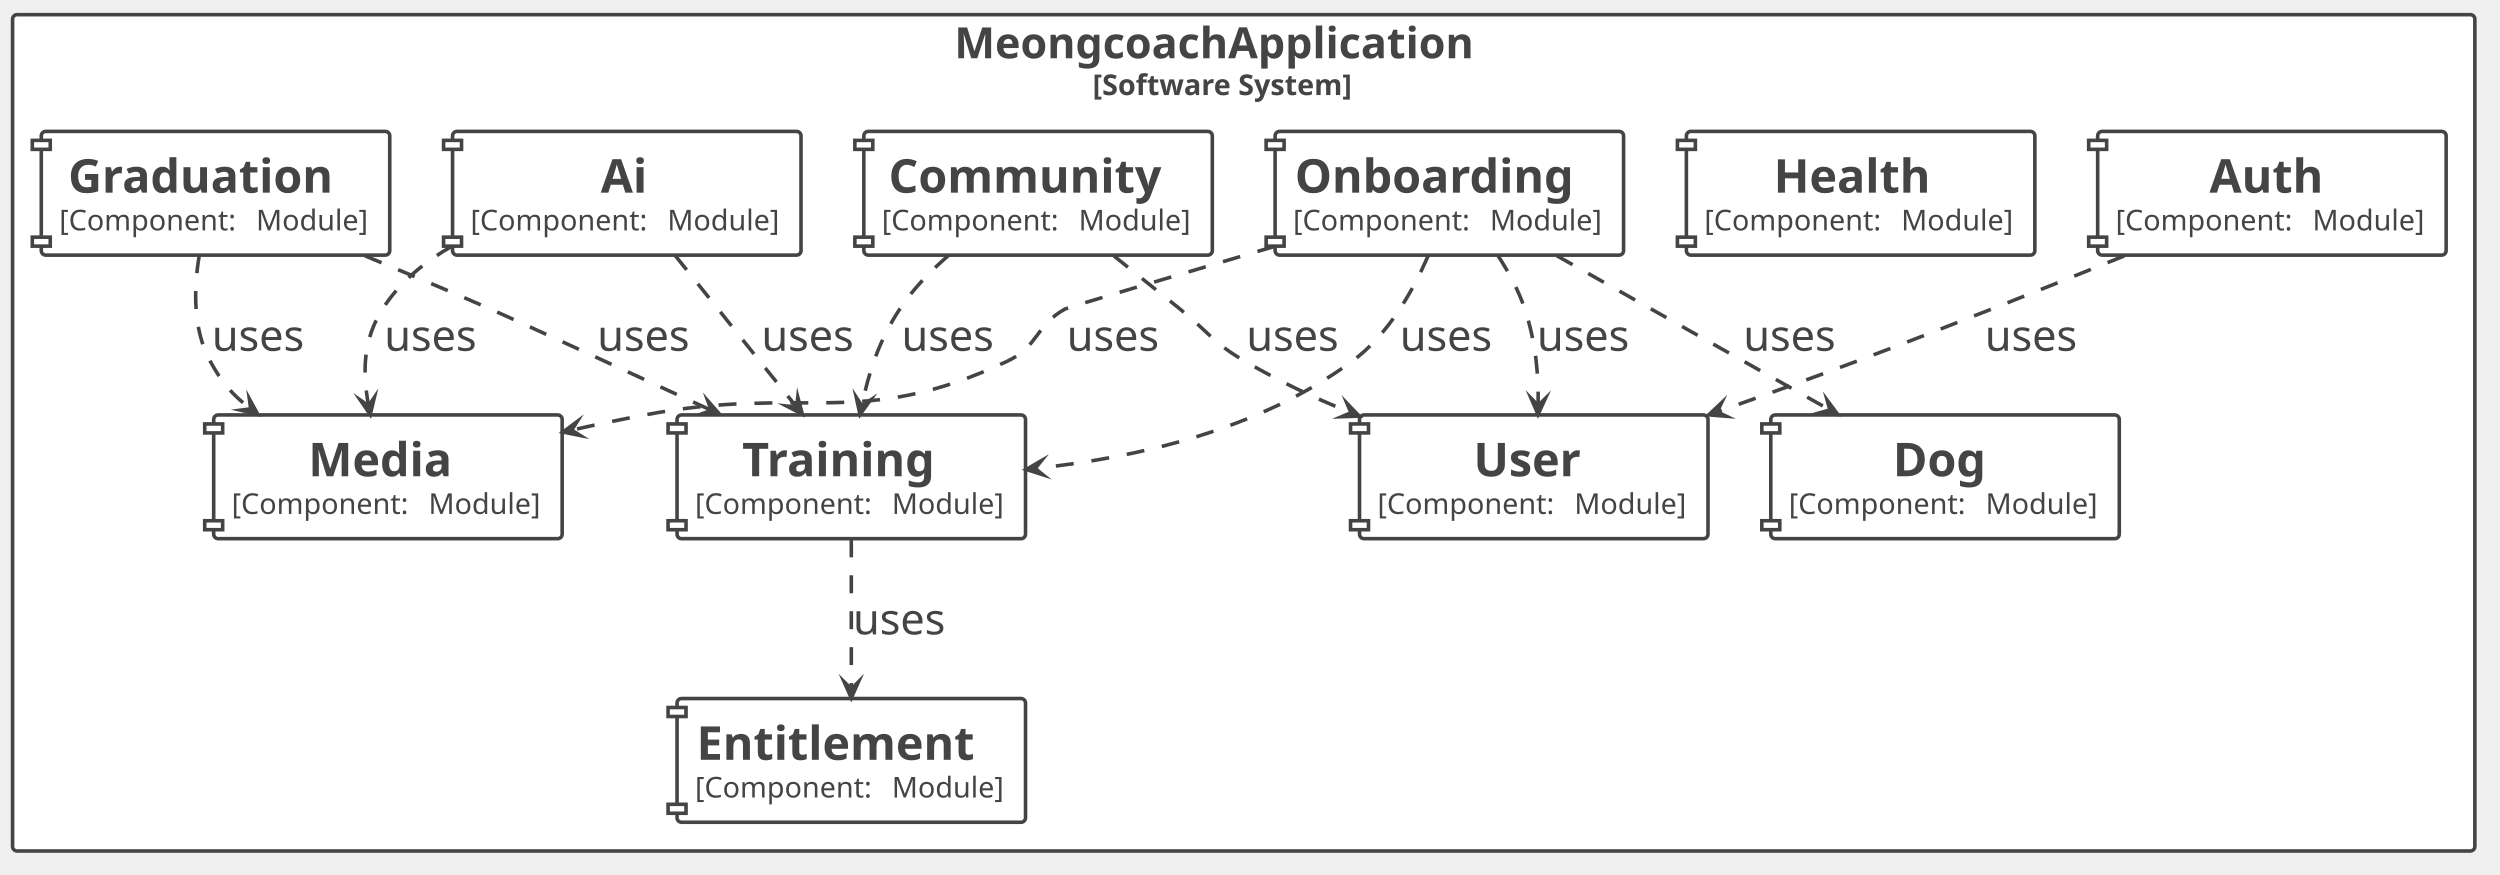
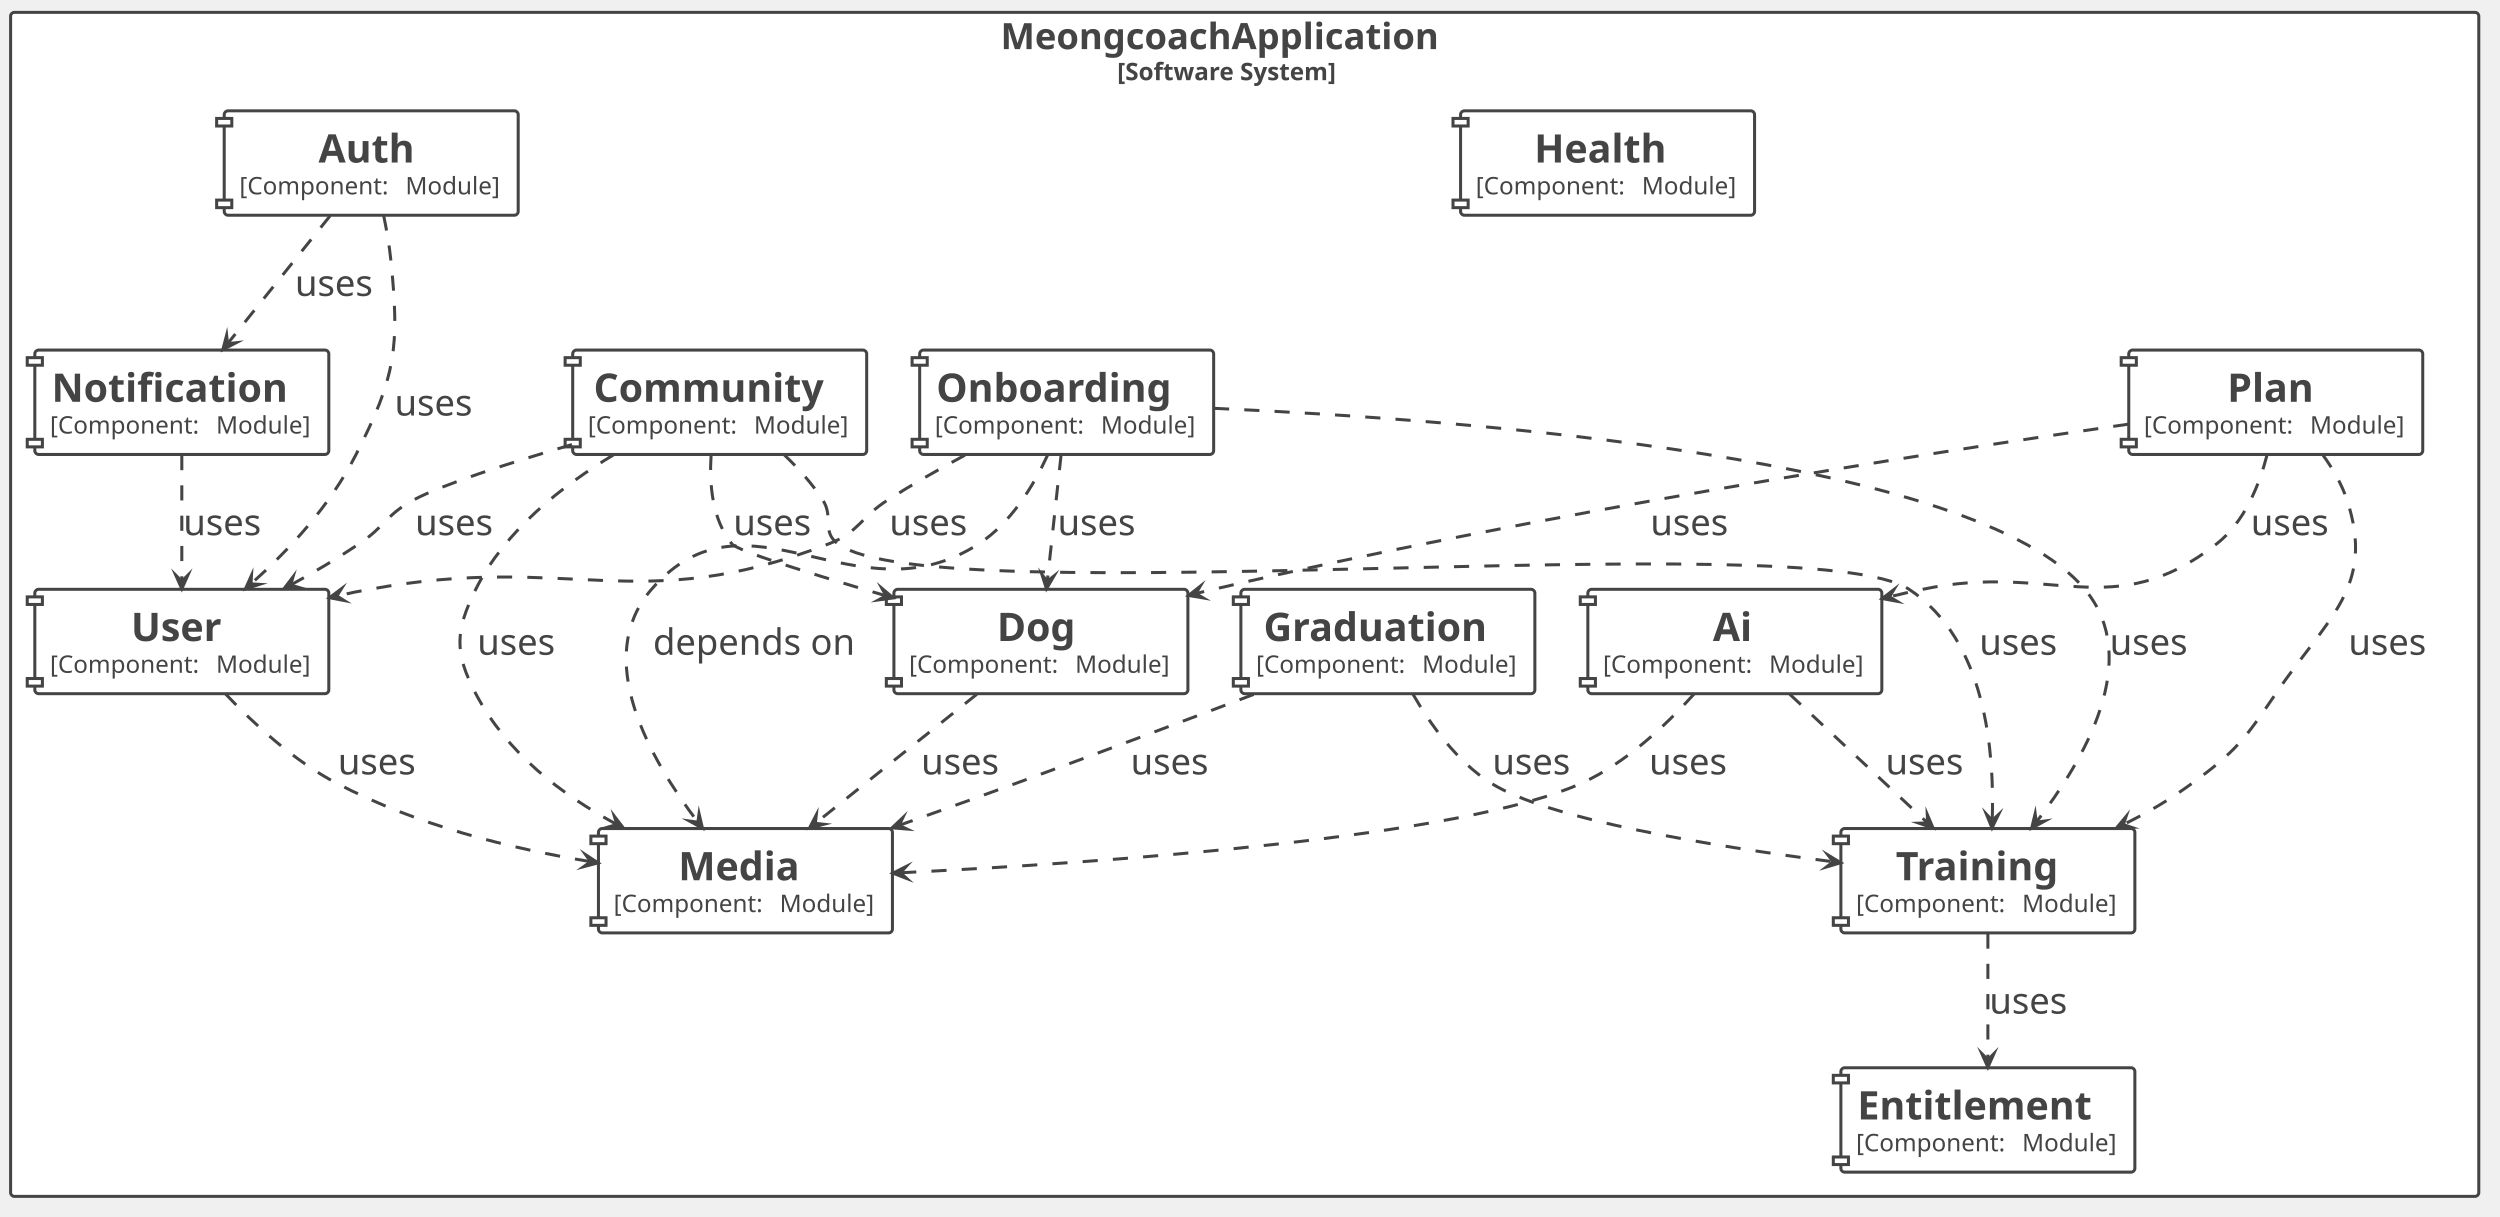
- <svg xmlns="http://www.w3.org/2000/svg" version="1.1" data-diagram-type="DESCRIPTION" style="width:1392px;height:487px;background:#FFFFFF;" width="1392px" height="487px" viewBox="0 0 1392 487" zoomAndPan="magnify" preserveAspectRatio="none" contentStyleType="text/css">
+ <svg xmlns="http://www.w3.org/2000/svg" version="1.1" data-diagram-type="DESCRIPTION" style="width:1650px;height:803px;background:#FFFFFF;" width="1650px" height="803px" viewBox="0 0 1650 803" zoomAndPan="magnify" preserveAspectRatio="none" contentStyleType="text/css">
  <defs />
  <g font-family="sans-serif" lengthAdjust="spacing">
    <g class="cluster" data-qualified-name="MeongcoachApplication.n.size.16..Software System...size." id="ent0001" data-source-line="48">
-       <rect x="7" y="8.16" width="1371" height="465.67" fill="#FFF" style="stroke:#444;stroke-width:2;" rx="2.5" ry="2.5" />
-       <text x="531.391" y="32.438" fill="#444" font-size="24" textLength="322.219" font-weight="700">MeongcoachApplication</text>
-       <text x="608.355" y="52.949" fill="#444" font-size="16" textLength="168.289" font-weight="700">[Software System]</text>
-     </g>
-     <g class="entity" data-qualified-name="MeongcoachApplication.n.size.16..Software System...size..MeongcoachApplication.MeongcoachApplication.Ai" id="ent0002" data-source-line="49">
-       <rect x="251.98" y="73.16" width="194.031" height="68.891" fill="#FFF" style="stroke:#444;stroke-width:2;" rx="2.5" ry="2.5" />
-       <rect x="246.98" y="78.16" width="10" height="5" fill="#FFF" style="stroke:#444;stroke-width:2;" />
-       <rect x="246.98" y="132.051" width="10" height="5" fill="#FFF" style="stroke:#444;stroke-width:2;" />
-       <text x="334.479" y="107.294" fill="#444" font-size="26" textLength="29.034" font-weight="700">Ai</text>
-       <text x="261.98" y="128.277" fill="#444" font-size="16" textLength="104.523">[Component:</text>
-       <text x="366.503" y="128.277" fill="#444" font-size="16"> </text>
-       <text x="371.589" y="128.277" fill="#444" font-size="16" textLength="64.422">Module]</text>
-     </g>
-     <g class="entity" data-qualified-name="MeongcoachApplication.n.size.16..Software System...size..MeongcoachApplication.MeongcoachApplication.Community" id="ent0003" data-source-line="50">
-       <rect x="480.98" y="73.16" width="194.031" height="68.891" fill="#FFF" style="stroke:#444;stroke-width:2;" rx="2.5" ry="2.5" />
-       <rect x="475.98" y="78.16" width="10" height="5" fill="#FFF" style="stroke:#444;stroke-width:2;" />
-       <rect x="475.98" y="132.051" width="10" height="5" fill="#FFF" style="stroke:#444;stroke-width:2;" />
-       <text x="494.778" y="107.294" fill="#444" font-size="26" textLength="166.436" font-weight="700">Community</text>
-       <text x="490.98" y="128.277" fill="#444" font-size="16" textLength="104.523">[Component:</text>
-       <text x="595.503" y="128.277" fill="#444" font-size="16"> </text>
-       <text x="600.589" y="128.277" fill="#444" font-size="16" textLength="64.422">Module]</text>
-     </g>
-     <g class="entity" data-qualified-name="MeongcoachApplication.n.size.16..Software System...size..MeongcoachApplication.MeongcoachApplication.Graduation" id="ent0004" data-source-line="51">
-       <rect x="22.98" y="73.16" width="194.031" height="68.891" fill="#FFF" style="stroke:#444;stroke-width:2;" rx="2.5" ry="2.5" />
-       <rect x="17.98" y="78.16" width="10" height="5" fill="#FFF" style="stroke:#444;stroke-width:2;" />
-       <rect x="17.98" y="132.051" width="10" height="5" fill="#FFF" style="stroke:#444;stroke-width:2;" />
-       <text x="37.952" y="107.294" fill="#444" font-size="26" textLength="164.087" font-weight="700">Graduation</text>
-       <text x="32.98" y="128.277" fill="#444" font-size="16" textLength="104.523">[Component:</text>
-       <text x="137.503" y="128.277" fill="#444" font-size="16"> </text>
-       <text x="142.589" y="128.277" fill="#444" font-size="16" textLength="64.422">Module]</text>
+       <rect x="7" y="8.16" width="1629" height="781.45" fill="#FFF" style="stroke:#444;stroke-width:2;" rx="2.5" ry="2.5" />
+       <text x="660.391" y="32.438" fill="#444" font-size="24" textLength="322.219" font-weight="700">MeongcoachApplication</text>
+       <text x="737.355" y="52.949" fill="#444" font-size="16" textLength="168.289" font-weight="700">[Software System]</text>
+     </g>
+     <g class="entity" data-qualified-name="MeongcoachApplication.n.size.16..Software System...size..MeongcoachApplication.MeongcoachApplication.Community" id="ent0002" data-source-line="49">
+       <rect x="377.98" y="231.05" width="194.031" height="68.891" fill="#FFF" style="stroke:#444;stroke-width:2;" rx="2.5" ry="2.5" />
+       <rect x="372.98" y="236.05" width="10" height="5" fill="#FFF" style="stroke:#444;stroke-width:2;" />
+       <rect x="372.98" y="289.941" width="10" height="5" fill="#FFF" style="stroke:#444;stroke-width:2;" />
+       <text x="391.778" y="265.184" fill="#444" font-size="26" textLength="166.436" font-weight="700">Community</text>
+       <text x="387.98" y="286.167" fill="#444" font-size="16" textLength="104.523">[Component:</text>
+       <text x="492.503" y="286.167" fill="#444" font-size="16"> </text>
+       <text x="497.589" y="286.167" fill="#444" font-size="16" textLength="64.422">Module]</text>
+     </g>
+     <g class="entity" data-qualified-name="MeongcoachApplication.n.size.16..Software System...size..MeongcoachApplication.MeongcoachApplication.Graduation" id="ent0003" data-source-line="50">
+       <rect x="818.98" y="388.94" width="194.031" height="68.891" fill="#FFF" style="stroke:#444;stroke-width:2;" rx="2.5" ry="2.5" />
+       <rect x="813.98" y="393.94" width="10" height="5" fill="#FFF" style="stroke:#444;stroke-width:2;" />
+       <rect x="813.98" y="447.831" width="10" height="5" fill="#FFF" style="stroke:#444;stroke-width:2;" />
+       <text x="833.952" y="423.074" fill="#444" font-size="26" textLength="164.087" font-weight="700">Graduation</text>
+       <text x="828.98" y="444.057" fill="#444" font-size="16" textLength="104.523">[Component:</text>
+       <text x="933.503" y="444.057" fill="#444" font-size="16"> </text>
+       <text x="938.589" y="444.057" fill="#444" font-size="16" textLength="64.422">Module]</text>
+     </g>
+     <g class="entity" data-qualified-name="MeongcoachApplication.n.size.16..Software System...size..MeongcoachApplication.MeongcoachApplication.Notification" id="ent0004" data-source-line="51">
+       <rect x="22.98" y="231.05" width="194.031" height="68.891" fill="#FFF" style="stroke:#444;stroke-width:2;" rx="2.5" ry="2.5" />
+       <rect x="17.98" y="236.05" width="10" height="5" fill="#FFF" style="stroke:#444;stroke-width:2;" />
+       <rect x="17.98" y="289.941" width="10" height="5" fill="#FFF" style="stroke:#444;stroke-width:2;" />
+       <text x="34.067" y="265.184" fill="#444" font-size="26" textLength="171.856" font-weight="700">Notification</text>
+       <text x="32.98" y="286.167" fill="#444" font-size="16" textLength="104.523">[Component:</text>
+       <text x="137.503" y="286.167" fill="#444" font-size="16"> </text>
+       <text x="142.589" y="286.167" fill="#444" font-size="16" textLength="64.422">Module]</text>
    </g>
    <g class="entity" data-qualified-name="MeongcoachApplication.n.size.16..Software System...size..MeongcoachApplication.MeongcoachApplication.Onboarding" id="ent0005" data-source-line="52">
-       <rect x="709.98" y="73.16" width="194.031" height="68.891" fill="#FFF" style="stroke:#444;stroke-width:2;" rx="2.5" ry="2.5" />
-       <rect x="704.98" y="78.16" width="10" height="5" fill="#FFF" style="stroke:#444;stroke-width:2;" />
-       <rect x="704.98" y="132.051" width="10" height="5" fill="#FFF" style="stroke:#444;stroke-width:2;" />
-       <text x="720.947" y="107.294" fill="#444" font-size="26" textLength="172.098" font-weight="700">Onboarding</text>
-       <text x="719.98" y="128.277" fill="#444" font-size="16" textLength="104.523">[Component:</text>
-       <text x="824.503" y="128.277" fill="#444" font-size="16"> </text>
-       <text x="829.589" y="128.277" fill="#444" font-size="16" textLength="64.422">Module]</text>
-     </g>
-     <g class="entity" data-qualified-name="MeongcoachApplication.n.size.16..Software System...size..MeongcoachApplication.MeongcoachApplication.Dog" id="ent0006" data-source-line="53">
-       <rect x="985.98" y="231.05" width="194.031" height="68.891" fill="#FFF" style="stroke:#444;stroke-width:2;" rx="2.5" ry="2.5" />
-       <rect x="980.98" y="236.05" width="10" height="5" fill="#FFF" style="stroke:#444;stroke-width:2;" />
-       <rect x="980.98" y="289.941" width="10" height="5" fill="#FFF" style="stroke:#444;stroke-width:2;" />
-       <text x="1053.968" y="265.184" fill="#444" font-size="26" textLength="58.056" font-weight="700">Dog</text>
-       <text x="995.98" y="286.167" fill="#444" font-size="16" textLength="104.523">[Component:</text>
-       <text x="1100.503" y="286.167" fill="#444" font-size="16"> </text>
-       <text x="1105.589" y="286.167" fill="#444" font-size="16" textLength="64.422">Module]</text>
-     </g>
-     <g class="entity" data-qualified-name="MeongcoachApplication.n.size.16..Software System...size..MeongcoachApplication.MeongcoachApplication.Entitlement" id="ent0007" data-source-line="54">
-       <rect x="376.98" y="388.94" width="194.031" height="68.891" fill="#FFF" style="stroke:#444;stroke-width:2;" rx="2.5" ry="2.5" />
-       <rect x="371.98" y="393.94" width="10" height="5" fill="#FFF" style="stroke:#444;stroke-width:2;" />
-       <rect x="371.98" y="447.831" width="10" height="5" fill="#FFF" style="stroke:#444;stroke-width:2;" />
-       <text x="387.871" y="423.074" fill="#444" font-size="26" textLength="172.25" font-weight="700">Entitlement</text>
-       <text x="386.98" y="444.057" fill="#444" font-size="16" textLength="104.523">[Component:</text>
-       <text x="491.503" y="444.057" fill="#444" font-size="16"> </text>
-       <text x="496.589" y="444.057" fill="#444" font-size="16" textLength="64.422">Module]</text>
-     </g>
-     <g class="entity" data-qualified-name="MeongcoachApplication.n.size.16..Software System...size..MeongcoachApplication.MeongcoachApplication.Health" id="ent0008" data-source-line="55">
-       <rect x="938.98" y="73.16" width="194.031" height="68.891" fill="#FFF" style="stroke:#444;stroke-width:2;" rx="2.5" ry="2.5" />
-       <rect x="933.98" y="78.16" width="10" height="5" fill="#FFF" style="stroke:#444;stroke-width:2;" />
-       <rect x="933.98" y="132.051" width="10" height="5" fill="#FFF" style="stroke:#444;stroke-width:2;" />
-       <text x="987.601" y="107.294" fill="#444" font-size="26" textLength="96.789" font-weight="700">Health</text>
-       <text x="948.98" y="128.277" fill="#444" font-size="16" textLength="104.523">[Component:</text>
-       <text x="1053.503" y="128.277" fill="#444" font-size="16"> </text>
-       <text x="1058.589" y="128.277" fill="#444" font-size="16" textLength="64.422">Module]</text>
-     </g>
-     <g class="entity" data-qualified-name="MeongcoachApplication.n.size.16..Software System...size..MeongcoachApplication.MeongcoachApplication.Media" id="ent0009" data-source-line="56">
-       <rect x="118.98" y="231.05" width="194.031" height="68.891" fill="#FFF" style="stroke:#444;stroke-width:2;" rx="2.5" ry="2.5" />
-       <rect x="113.98" y="236.05" width="10" height="5" fill="#FFF" style="stroke:#444;stroke-width:2;" />
-       <rect x="113.98" y="289.941" width="10" height="5" fill="#FFF" style="stroke:#444;stroke-width:2;" />
-       <text x="171.708" y="265.184" fill="#444" font-size="26" textLength="88.575" font-weight="700">Media</text>
-       <text x="128.98" y="286.167" fill="#444" font-size="16" textLength="104.523">[Component:</text>
-       <text x="233.503" y="286.167" fill="#444" font-size="16"> </text>
-       <text x="238.589" y="286.167" fill="#444" font-size="16" textLength="64.422">Module]</text>
-     </g>
-     <g class="entity" data-qualified-name="MeongcoachApplication.n.size.16..Software System...size..MeongcoachApplication.MeongcoachApplication.User" id="ent0010" data-source-line="57">
-       <rect x="756.98" y="231.05" width="194.031" height="68.891" fill="#FFF" style="stroke:#444;stroke-width:2;" rx="2.5" ry="2.5" />
-       <rect x="751.98" y="236.05" width="10" height="5" fill="#FFF" style="stroke:#444;stroke-width:2;" />
-       <rect x="751.98" y="289.941" width="10" height="5" fill="#FFF" style="stroke:#444;stroke-width:2;" />
-       <text x="820.474" y="265.184" fill="#444" font-size="26" textLength="67.044" font-weight="700">User</text>
-       <text x="766.98" y="286.167" fill="#444" font-size="16" textLength="104.523">[Component:</text>
-       <text x="871.503" y="286.167" fill="#444" font-size="16"> </text>
-       <text x="876.589" y="286.167" fill="#444" font-size="16" textLength="64.422">Module]</text>
-     </g>
-     <g class="entity" data-qualified-name="MeongcoachApplication.n.size.16..Software System...size..MeongcoachApplication.MeongcoachApplication.Auth" id="ent0011" data-source-line="58">
-       <rect x="1167.98" y="73.16" width="194.031" height="68.891" fill="#FFF" style="stroke:#444;stroke-width:2;" rx="2.5" ry="2.5" />
-       <rect x="1162.98" y="78.16" width="10" height="5" fill="#FFF" style="stroke:#444;stroke-width:2;" />
-       <rect x="1162.98" y="132.051" width="10" height="5" fill="#FFF" style="stroke:#444;stroke-width:2;" />
-       <text x="1230.21" y="107.294" fill="#444" font-size="26" textLength="69.57" font-weight="700">Auth</text>
-       <text x="1177.98" y="128.277" fill="#444" font-size="16" textLength="104.523">[Component:</text>
-       <text x="1282.503" y="128.277" fill="#444" font-size="16"> </text>
-       <text x="1287.589" y="128.277" fill="#444" font-size="16" textLength="64.422">Module]</text>
+       <rect x="606.98" y="231.05" width="194.031" height="68.891" fill="#FFF" style="stroke:#444;stroke-width:2;" rx="2.5" ry="2.5" />
+       <rect x="601.98" y="236.05" width="10" height="5" fill="#FFF" style="stroke:#444;stroke-width:2;" />
+       <rect x="601.98" y="289.941" width="10" height="5" fill="#FFF" style="stroke:#444;stroke-width:2;" />
+       <text x="617.947" y="265.184" fill="#444" font-size="26" textLength="172.098" font-weight="700">Onboarding</text>
+       <text x="616.98" y="286.167" fill="#444" font-size="16" textLength="104.523">[Component:</text>
+       <text x="721.503" y="286.167" fill="#444" font-size="16"> </text>
+       <text x="726.589" y="286.167" fill="#444" font-size="16" textLength="64.422">Module]</text>
+     </g>
+     <g class="entity" data-qualified-name="MeongcoachApplication.n.size.16..Software System...size..MeongcoachApplication.MeongcoachApplication.Auth" id="ent0006" data-source-line="53">
+       <rect x="147.98" y="73.16" width="194.031" height="68.891" fill="#FFF" style="stroke:#444;stroke-width:2;" rx="2.5" ry="2.5" />
+       <rect x="142.98" y="78.16" width="10" height="5" fill="#FFF" style="stroke:#444;stroke-width:2;" />
+       <rect x="142.98" y="132.051" width="10" height="5" fill="#FFF" style="stroke:#444;stroke-width:2;" />
+       <text x="210.21" y="107.294" fill="#444" font-size="26" textLength="69.57" font-weight="700">Auth</text>
+       <text x="157.98" y="128.277" fill="#444" font-size="16" textLength="104.523">[Component:</text>
+       <text x="262.503" y="128.277" fill="#444" font-size="16"> </text>
+       <text x="267.589" y="128.277" fill="#444" font-size="16" textLength="64.422">Module]</text>
+     </g>
+     <g class="entity" data-qualified-name="MeongcoachApplication.n.size.16..Software System...size..MeongcoachApplication.MeongcoachApplication.Plan" id="ent0007" data-source-line="54">
+       <rect x="1404.98" y="231.05" width="194.031" height="68.891" fill="#FFF" style="stroke:#444;stroke-width:2;" rx="2.5" ry="2.5" />
+       <rect x="1399.98" y="236.05" width="10" height="5" fill="#FFF" style="stroke:#444;stroke-width:2;" />
+       <rect x="1399.98" y="289.941" width="10" height="5" fill="#FFF" style="stroke:#444;stroke-width:2;" />
+       <text x="1469.984" y="265.184" fill="#444" font-size="26" textLength="64.022" font-weight="700">Plan</text>
+       <text x="1414.98" y="286.167" fill="#444" font-size="16" textLength="104.523">[Component:</text>
+       <text x="1519.503" y="286.167" fill="#444" font-size="16"> </text>
+       <text x="1524.589" y="286.167" fill="#444" font-size="16" textLength="64.422">Module]</text>
+     </g>
+     <g class="entity" data-qualified-name="MeongcoachApplication.n.size.16..Software System...size..MeongcoachApplication.MeongcoachApplication.Entitlement" id="ent0008" data-source-line="55">
+       <rect x="1214.98" y="704.72" width="194.031" height="68.891" fill="#FFF" style="stroke:#444;stroke-width:2;" rx="2.5" ry="2.5" />
+       <rect x="1209.98" y="709.72" width="10" height="5" fill="#FFF" style="stroke:#444;stroke-width:2;" />
+       <rect x="1209.98" y="763.611" width="10" height="5" fill="#FFF" style="stroke:#444;stroke-width:2;" />
+       <text x="1225.871" y="738.854" fill="#444" font-size="26" textLength="172.25" font-weight="700">Entitlement</text>
+       <text x="1224.98" y="759.837" fill="#444" font-size="16" textLength="104.523">[Component:</text>
+       <text x="1329.503" y="759.837" fill="#444" font-size="16"> </text>
+       <text x="1334.589" y="759.837" fill="#444" font-size="16" textLength="64.422">Module]</text>
+     </g>
+     <g class="entity" data-qualified-name="MeongcoachApplication.n.size.16..Software System...size..MeongcoachApplication.MeongcoachApplication.Health" id="ent0009" data-source-line="56">
+       <rect x="963.98" y="73.16" width="194.031" height="68.891" fill="#FFF" style="stroke:#444;stroke-width:2;" rx="2.5" ry="2.5" />
+       <rect x="958.98" y="78.16" width="10" height="5" fill="#FFF" style="stroke:#444;stroke-width:2;" />
+       <rect x="958.98" y="132.051" width="10" height="5" fill="#FFF" style="stroke:#444;stroke-width:2;" />
+       <text x="1012.601" y="107.294" fill="#444" font-size="26" textLength="96.789" font-weight="700">Health</text>
+       <text x="973.98" y="128.277" fill="#444" font-size="16" textLength="104.523">[Component:</text>
+       <text x="1078.503" y="128.277" fill="#444" font-size="16"> </text>
+       <text x="1083.589" y="128.277" fill="#444" font-size="16" textLength="64.422">Module]</text>
+     </g>
+     <g class="entity" data-qualified-name="MeongcoachApplication.n.size.16..Software System...size..MeongcoachApplication.MeongcoachApplication.Media" id="ent0010" data-source-line="57">
+       <rect x="394.98" y="546.83" width="194.031" height="68.891" fill="#FFF" style="stroke:#444;stroke-width:2;" rx="2.5" ry="2.5" />
+       <rect x="389.98" y="551.83" width="10" height="5" fill="#FFF" style="stroke:#444;stroke-width:2;" />
+       <rect x="389.98" y="605.721" width="10" height="5" fill="#FFF" style="stroke:#444;stroke-width:2;" />
+       <text x="447.708" y="580.964" fill="#444" font-size="26" textLength="88.575" font-weight="700">Media</text>
+       <text x="404.98" y="601.947" fill="#444" font-size="16" textLength="104.523">[Component:</text>
+       <text x="509.503" y="601.947" fill="#444" font-size="16"> </text>
+       <text x="514.589" y="601.947" fill="#444" font-size="16" textLength="64.422">Module]</text>
+     </g>
+     <g class="entity" data-qualified-name="MeongcoachApplication.n.size.16..Software System...size..MeongcoachApplication.MeongcoachApplication.Dog" id="ent0011" data-source-line="58">
+       <rect x="589.98" y="388.94" width="194.031" height="68.891" fill="#FFF" style="stroke:#444;stroke-width:2;" rx="2.5" ry="2.5" />
+       <rect x="584.98" y="393.94" width="10" height="5" fill="#FFF" style="stroke:#444;stroke-width:2;" />
+       <rect x="584.98" y="447.831" width="10" height="5" fill="#FFF" style="stroke:#444;stroke-width:2;" />
+       <text x="657.968" y="423.074" fill="#444" font-size="26" textLength="58.056" font-weight="700">Dog</text>
+       <text x="599.98" y="444.057" fill="#444" font-size="16" textLength="104.523">[Component:</text>
+       <text x="704.503" y="444.057" fill="#444" font-size="16"> </text>
+       <text x="709.589" y="444.057" fill="#444" font-size="16" textLength="64.422">Module]</text>
    </g>
    <g class="entity" data-qualified-name="MeongcoachApplication.n.size.16..Software System...size..MeongcoachApplication.MeongcoachApplication.Training" id="ent0012" data-source-line="59">
-       <rect x="376.98" y="231.05" width="194.031" height="68.891" fill="#FFF" style="stroke:#444;stroke-width:2;" rx="2.5" ry="2.5" />
-       <rect x="371.98" y="236.05" width="10" height="5" fill="#FFF" style="stroke:#444;stroke-width:2;" />
-       <rect x="371.98" y="289.941" width="10" height="5" fill="#FFF" style="stroke:#444;stroke-width:2;" />
-       <text x="413.217" y="265.184" fill="#444" font-size="26" textLength="121.558" font-weight="700">Training</text>
-       <text x="386.98" y="286.167" fill="#444" font-size="16" textLength="104.523">[Component:</text>
-       <text x="491.503" y="286.167" fill="#444" font-size="16"> </text>
-       <text x="496.589" y="286.167" fill="#444" font-size="16" textLength="64.422">Module]</text>
-     </g>
-     <g class="link" data-entity-1="ent0005" data-entity-2="ent0010" id="lnk13" data-source-line="62" data-link-type="dependency">
-       <path d="M834.12,142.44 C840.07,151.56 845.6,161.76 849,172.05 C855.21,190.82 856.662,207.891 856.442,225.761" style="stroke:#444;stroke-width:2;stroke-dasharray:10,10;" fill="none" id="MeongcoachApplication.MeongcoachApplication.Onboarding-to-MeongcoachApplication.MeongcoachApplication.User" />
-       <polygon points="856.38,230.76,860.49,221.81,856.442,225.761,852.491,221.712,856.38,230.76" fill="#444" style="stroke:#444;stroke-width:2;stroke-linejoin:miter;stroke-miterlimit:10;" />
-       <text x="855.81" y="195.328" fill="#444" font-size="24" textLength="54.984">uses</text>
-     </g>
-     <g class="link" data-entity-1="ent0005" data-entity-2="ent0006" id="lnk14" data-source-line="63" data-link-type="dependency">
-       <path d="M866.89,142.43 C913.18,168.58 972.606,202.141 1018.876,228.271" style="stroke:#444;stroke-width:2;stroke-dasharray:10,10;" fill="none" id="MeongcoachApplication.MeongcoachApplication.Onboarding-to-MeongcoachApplication.MeongcoachApplication.Dog" />
-       <polygon points="1023.23,230.73,1017.36,222.822,1018.876,228.271,1013.426,229.788,1023.23,230.73" fill="#444" style="stroke:#444;stroke-width:2;stroke-linejoin:miter;stroke-miterlimit:10;" />
-       <text x="970.72" y="195.328" fill="#444" font-size="24" textLength="54.984">uses</text>
-     </g>
-     <g class="link" data-entity-1="ent0005" data-entity-2="ent0009" id="lnk15" data-source-line="64" data-link-type="dependency">
-       <path d="M709.72,137.19 C653.86,153.65 594.42,171.25 593,172.05 C576.27,181.46 578.35,192.84 561,201.05 C478.95,239.86 448.15,214.03 359,231.05 C344.22,233.87 333.539,236.079 318.339,239.479" style="stroke:#444;stroke-width:2;stroke-dasharray:10,10;" fill="none" id="MeongcoachApplication.MeongcoachApplication.Onboarding-to-MeongcoachApplication.MeongcoachApplication.Media" />
-       <polygon points="313.46,240.57,323.116,242.509,318.339,239.479,321.37,234.702,313.46,240.57" fill="#444" style="stroke:#444;stroke-width:2;stroke-linejoin:miter;stroke-miterlimit:10;" />
-       <text x="594" y="195.328" fill="#444" font-size="24" textLength="54.984">uses</text>
-     </g>
-     <g class="link" data-entity-1="ent0005" data-entity-2="ent0012" id="lnk16" data-source-line="65" data-link-type="dependency">
-       <path d="M795.19,142.45 C786.52,162.41 772.78,186.54 753,201.05 C700.63,239.46 633.951,254.656 576.371,260.846" style="stroke:#444;stroke-width:2;stroke-dasharray:10,10;" fill="none" id="MeongcoachApplication.MeongcoachApplication.Onboarding-to-MeongcoachApplication.MeongcoachApplication.Training" />
-       <polygon points="571.4,261.38,580.776,264.395,576.371,260.846,579.921,256.441,571.4,261.38" fill="#444" style="stroke:#444;stroke-width:2;stroke-linejoin:miter;stroke-miterlimit:10;" />
-       <text x="779.44" y="195.328" fill="#444" font-size="24" textLength="54.984">uses</text>
-     </g>
-     <g class="link" data-entity-1="ent0002" data-entity-2="ent0012" id="lnk17" data-source-line="66" data-link-type="dependency">
-       <path d="M376.05,142.43 C390.05,159.93 407.43,181.64 423,201.05 C430.69,210.64 435.917,217.144 443.597,226.694" style="stroke:#444;stroke-width:2;stroke-dasharray:10,10;" fill="none" id="MeongcoachApplication.MeongcoachApplication.Ai-to-MeongcoachApplication.MeongcoachApplication.Training" />
-       <polygon points="446.73,230.59,444.207,221.07,443.597,226.694,437.973,226.083,446.73,230.59" fill="#444" style="stroke:#444;stroke-width:2;stroke-linejoin:miter;stroke-miterlimit:10;" />
-       <text x="424" y="195.328" fill="#444" font-size="24" textLength="54.984">uses</text>
-     </g>
-     <g class="link" data-entity-1="ent0002" data-entity-2="ent0009" id="lnk18" data-source-line="67" data-link-type="dependency">
-       <path d="M251.75,137.02 C236.37,145.79 222.45,157.22 213,172.05 C202.04,189.25 201.795,207.223 205.235,225.913" style="stroke:#444;stroke-width:2;stroke-dasharray:10,10;" fill="none" id="MeongcoachApplication.MeongcoachApplication.Ai-to-MeongcoachApplication.MeongcoachApplication.Media" />
-       <polygon points="206.14,230.83,208.445,221.255,205.235,225.913,200.577,222.703,206.14,230.83" fill="#444" style="stroke:#444;stroke-width:2;stroke-linejoin:miter;stroke-miterlimit:10;" />
-       <text x="214" y="195.328" fill="#444" font-size="24" textLength="54.984">uses</text>
-     </g>
-     <g class="link" data-entity-1="ent0011" data-entity-2="ent0010" id="lnk19" data-source-line="68" data-link-type="dependency">
-       <path d="M1182.74,142.5 C1138.77,160.36 1083.63,182.38 1034,201.05 C1007.33,211.08 982.976,219.868 956.136,229.328" style="stroke:#444;stroke-width:2;stroke-dasharray:10,10;" fill="none" id="MeongcoachApplication.MeongcoachApplication.Auth-to-MeongcoachApplication.MeongcoachApplication.User" />
-       <polygon points="951.42,230.99,961.238,231.771,956.136,229.328,958.579,224.226,951.42,230.99" fill="#444" style="stroke:#444;stroke-width:2;stroke-linejoin:miter;stroke-miterlimit:10;" />
-       <text x="1105.18" y="195.328" fill="#444" font-size="24" textLength="54.984">uses</text>
-     </g>
-     <g class="link" data-entity-1="ent0003" data-entity-2="ent0012" id="lnk20" data-source-line="69" data-link-type="dependency">
-       <path d="M528.08,142.29 C517.98,151 508.25,161.06 501,172.05 C489.4,189.64 483.694,207.414 479.864,225.904" style="stroke:#444;stroke-width:2;stroke-dasharray:10,10;" fill="none" id="MeongcoachApplication.MeongcoachApplication.Community-to-MeongcoachApplication.MeongcoachApplication.Training" />
-       <polygon points="478.85,230.8,484.592,222.799,479.864,225.904,476.759,221.176,478.85,230.8" fill="#444" style="stroke:#444;stroke-width:2;stroke-linejoin:miter;stroke-miterlimit:10;" />
-       <text x="502" y="195.328" fill="#444" font-size="24" textLength="54.984">uses</text>
-     </g>
-     <g class="link" data-entity-1="ent0003" data-entity-2="ent0010" id="lnk21" data-source-line="70" data-link-type="dependency">
-       <path d="M620.24,142.51 C632.13,152.06 645.07,162.46 657,172.05 C673.01,184.93 675.24,190.72 693,201.05 C712.87,212.6 730.608,221.037 752.208,229.817" style="stroke:#444;stroke-width:2;stroke-dasharray:10,10;" fill="none" id="MeongcoachApplication.MeongcoachApplication.Community-to-MeongcoachApplication.MeongcoachApplication.User" />
-       <polygon points="756.84,231.7,750.009,224.606,752.208,229.817,746.996,232.017,756.84,231.7" fill="#444" style="stroke:#444;stroke-width:2;stroke-linejoin:miter;stroke-miterlimit:10;" />
-       <text x="694" y="195.328" fill="#444" font-size="24" textLength="54.984">uses</text>
-     </g>
-     <g class="link" data-entity-1="ent0012" data-entity-2="ent0007" id="lnk22" data-source-line="71" data-link-type="dependency">
-       <path d="M474,300.32 C474,326.47 474,357.49 474,383.62" style="stroke:#444;stroke-width:2;stroke-dasharray:10,10;" fill="none" id="MeongcoachApplication.MeongcoachApplication.Training-to-MeongcoachApplication.MeongcoachApplication.Entitlement" />
-       <polygon points="474,388.62,478,379.62,474,383.62,470,379.62,474,388.62" fill="#444" style="stroke:#444;stroke-width:2;stroke-linejoin:miter;stroke-miterlimit:10;" />
-       <text x="475" y="353.218" fill="#444" font-size="24" textLength="54.984">uses</text>
-     </g>
-     <g class="link" data-entity-1="ent0004" data-entity-2="ent0012" id="lnk23" data-source-line="72" data-link-type="dependency">
-       <path d="M203.22,142.44 C225.93,151.85 250.47,162.2 273,172.05 C285.76,177.63 344.01,204.444 396.06,228.474" style="stroke:#444;stroke-width:2;stroke-dasharray:10,10;" fill="none" id="MeongcoachApplication.MeongcoachApplication.Graduation-to-MeongcoachApplication.MeongcoachApplication.Training" />
-       <polygon points="400.6,230.57,394.105,223.166,396.06,228.474,390.752,230.429,400.6,230.57" fill="#444" style="stroke:#444;stroke-width:2;stroke-linejoin:miter;stroke-miterlimit:10;" />
-       <text x="332.57" y="195.328" fill="#444" font-size="24" textLength="54.984">uses</text>
-     </g>
-     <g class="link" data-entity-1="ent0004" data-entity-2="ent0009" id="lnk24" data-source-line="73" data-link-type="dependency">
-       <path d="M110.95,142.18 C107.87,160.62 107.29,183.3 117,201.05 C123.37,212.69 128.911,219.469 139.571,227.639" style="stroke:#444;stroke-width:2;stroke-dasharray:10,10;" fill="none" id="MeongcoachApplication.MeongcoachApplication.Graduation-to-MeongcoachApplication.MeongcoachApplication.Media" />
-       <polygon points="143.54,230.68,138.83,222.031,139.571,227.639,133.963,228.38,143.54,230.68" fill="#444" style="stroke:#444;stroke-width:2;stroke-linejoin:miter;stroke-miterlimit:10;" />
-       <text x="118" y="195.328" fill="#444" font-size="24" textLength="54.984">uses</text>
+       <rect x="1214.98" y="546.83" width="194.031" height="68.891" fill="#FFF" style="stroke:#444;stroke-width:2;" rx="2.5" ry="2.5" />
+       <rect x="1209.98" y="551.83" width="10" height="5" fill="#FFF" style="stroke:#444;stroke-width:2;" />
+       <rect x="1209.98" y="605.721" width="10" height="5" fill="#FFF" style="stroke:#444;stroke-width:2;" />
+       <text x="1251.217" y="580.964" fill="#444" font-size="26" textLength="121.558" font-weight="700">Training</text>
+       <text x="1224.98" y="601.947" fill="#444" font-size="16" textLength="104.523">[Component:</text>
+       <text x="1329.503" y="601.947" fill="#444" font-size="16"> </text>
+       <text x="1334.589" y="601.947" fill="#444" font-size="16" textLength="64.422">Module]</text>
+     </g>
+     <g class="entity" data-qualified-name="MeongcoachApplication.n.size.16..Software System...size..MeongcoachApplication.MeongcoachApplication.User" id="ent0013" data-source-line="60">
+       <rect x="22.98" y="388.94" width="194.031" height="68.891" fill="#FFF" style="stroke:#444;stroke-width:2;" rx="2.5" ry="2.5" />
+       <rect x="17.98" y="393.94" width="10" height="5" fill="#FFF" style="stroke:#444;stroke-width:2;" />
+       <rect x="17.98" y="447.831" width="10" height="5" fill="#FFF" style="stroke:#444;stroke-width:2;" />
+       <text x="86.474" y="423.074" fill="#444" font-size="26" textLength="67.044" font-weight="700">User</text>
+       <text x="32.98" y="444.057" fill="#444" font-size="16" textLength="104.523">[Component:</text>
+       <text x="137.503" y="444.057" fill="#444" font-size="16"> </text>
+       <text x="142.589" y="444.057" fill="#444" font-size="16" textLength="64.422">Module]</text>
+     </g>
+     <g class="entity" data-qualified-name="MeongcoachApplication.n.size.16..Software System...size..MeongcoachApplication.MeongcoachApplication.Ai" id="ent0014" data-source-line="61">
+       <rect x="1047.98" y="388.94" width="194.031" height="68.891" fill="#FFF" style="stroke:#444;stroke-width:2;" rx="2.5" ry="2.5" />
+       <rect x="1042.98" y="393.94" width="10" height="5" fill="#FFF" style="stroke:#444;stroke-width:2;" />
+       <rect x="1042.98" y="447.831" width="10" height="5" fill="#FFF" style="stroke:#444;stroke-width:2;" />
+       <text x="1130.479" y="423.074" fill="#444" font-size="26" textLength="29.034" font-weight="700">Ai</text>
+       <text x="1057.98" y="444.057" fill="#444" font-size="16" textLength="104.523">[Component:</text>
+       <text x="1162.503" y="444.057" fill="#444" font-size="16"> </text>
+       <text x="1167.589" y="444.057" fill="#444" font-size="16" textLength="64.422">Module]</text>
+     </g>
+     <g class="link" data-entity-1="ent0004" data-entity-2="ent0013" id="lnk15" data-source-line="64" data-link-type="dependency">
+       <path d="M120,300.32 C120,326.47 120,357.49 120,383.62" style="stroke:#444;stroke-width:2;stroke-dasharray:10,10;" fill="none" id="MeongcoachApplication.MeongcoachApplication.Notification-to-MeongcoachApplication.MeongcoachApplication.User" />
+       <polygon points="120,388.62,124,379.62,120,383.62,116,379.62,120,388.62" fill="#444" style="stroke:#444;stroke-width:2;stroke-linejoin:miter;stroke-miterlimit:10;" />
+       <text x="121" y="353.218" fill="#444" font-size="24" textLength="54.984">uses</text>
+     </g>
+     <g class="link" data-entity-1="ent0007" data-entity-2="ent0014" id="lnk16" data-source-line="65" data-link-type="dependency">
+       <path d="M1496.29,300.14 C1491.08,320.29 1481.27,344.69 1463,358.94 C1394.21,412.6 1354.36,370.88 1269,388.94 C1260.27,390.78 1256.108,391.685 1247.088,393.885" style="stroke:#444;stroke-width:2;stroke-dasharray:10,10;" fill="none" id="MeongcoachApplication.MeongcoachApplication.Plan-to-MeongcoachApplication.MeongcoachApplication.Ai" />
+       <polygon points="1242.23,395.07,1251.922,396.824,1247.088,393.885,1250.026,389.051,1242.23,395.07" fill="#444" style="stroke:#444;stroke-width:2;stroke-linejoin:miter;stroke-miterlimit:10;" />
+       <text x="1485.56" y="353.218" fill="#444" font-size="24" textLength="54.984">uses</text>
+     </g>
+     <g class="link" data-entity-1="ent0007" data-entity-2="ent0012" id="lnk17" data-source-line="66" data-link-type="dependency">
+       <path d="M1532.98,300.12 C1539.54,309.17 1545.52,319.39 1549,329.94 C1567.98,387.44 1536.04,407.75 1502,457.83 C1481.85,487.48 1475.97,495.71 1447,516.83 C1431.72,527.96 1418.663,535.696 1401.393,544.226" style="stroke:#444;stroke-width:2;stroke-dasharray:10,10;" fill="none" id="MeongcoachApplication.MeongcoachApplication.Plan-to-MeongcoachApplication.MeongcoachApplication.Training" />
+       <polygon points="1396.91,546.44,1406.751,546.041,1401.393,544.226,1403.208,538.868,1396.91,546.44" fill="#444" style="stroke:#444;stroke-width:2;stroke-linejoin:miter;stroke-miterlimit:10;" />
+       <text x="1549.96" y="432.158" fill="#444" font-size="24" textLength="54.984">uses</text>
+     </g>
+     <g class="link" data-entity-1="ent0007" data-entity-2="ent0011" id="lnk18" data-source-line="67" data-link-type="dependency">
+       <path d="M1404.64,279.96 C1268.62,299.58 1014.41,339.16 801,388.94 C795.58,390.2 794.872,390.323 789.282,391.763" style="stroke:#444;stroke-width:2;stroke-dasharray:10,10;" fill="none" id="MeongcoachApplication.MeongcoachApplication.Plan-to-MeongcoachApplication.MeongcoachApplication.Dog" />
+       <polygon points="784.44,393.01,794.153,394.639,789.282,391.763,792.158,386.891,784.44,393.01" fill="#444" style="stroke:#444;stroke-width:2;stroke-linejoin:miter;stroke-miterlimit:10;" />
+       <text x="1089.25" y="353.218" fill="#444" font-size="24" textLength="54.984">uses</text>
+     </g>
+     <g class="link" data-entity-1="ent0006" data-entity-2="ent0013" id="lnk19" data-source-line="68" data-link-type="dependency">
+       <path d="M253.23,142.32 C255.2,151.87 257.01,162.32 258,172.05 C263.83,229.51 261.19,248.47 235,299.94 C217.41,334.51 190.785,362.875 165.675,385.355" style="stroke:#444;stroke-width:2;stroke-dasharray:10,10;" fill="none" id="MeongcoachApplication.MeongcoachApplication.Auth-to-MeongcoachApplication.MeongcoachApplication.User" />
+       <polygon points="161.95,388.69,171.323,385.667,165.675,385.355,165.987,379.707,161.95,388.69" fill="#444" style="stroke:#444;stroke-width:2;stroke-linejoin:miter;stroke-miterlimit:10;" />
+       <text x="260.43" y="274.268" fill="#444" font-size="24" textLength="54.984">uses</text>
+     </g>
+     <g class="link" data-entity-1="ent0006" data-entity-2="ent0004" id="lnk20" data-source-line="69" data-link-type="dependency">
+       <path d="M217.88,142.43 C196.91,168.58 171.148,200.699 150.198,226.829" style="stroke:#444;stroke-width:2;stroke-dasharray:10,10;" fill="none" id="MeongcoachApplication.MeongcoachApplication.Auth-to-MeongcoachApplication.MeongcoachApplication.Notification" />
+       <polygon points="147.07,230.73,155.821,226.21,150.198,226.829,149.579,221.206,147.07,230.73" fill="#444" style="stroke:#444;stroke-width:2;stroke-linejoin:miter;stroke-miterlimit:10;" />
+       <text x="194.7" y="195.328" fill="#444" font-size="24" textLength="54.984">uses</text>
+     </g>
+     <g class="link" data-entity-1="ent0002" data-entity-2="ent0013" id="lnk21" data-source-line="70" data-link-type="dependency">
+       <path d="M377.51,293.4 C335.6,305.73 291.92,319.82 273,329.94 C254.88,339.63 254.1,347.55 237,358.94 C221.42,369.31 208.378,377.072 191.818,386.122" style="stroke:#444;stroke-width:2;stroke-dasharray:10,10;" fill="none" id="MeongcoachApplication.MeongcoachApplication.Community-to-MeongcoachApplication.MeongcoachApplication.User" />
+       <polygon points="187.43,388.52,197.246,387.714,191.818,386.122,193.409,380.694,187.43,388.52" fill="#444" style="stroke:#444;stroke-width:2;stroke-linejoin:miter;stroke-miterlimit:10;" />
+       <text x="274" y="353.218" fill="#444" font-size="24" textLength="54.984">uses</text>
+     </g>
+     <g class="link" data-entity-1="ent0002" data-entity-2="ent0011" id="lnk22" data-source-line="71" data-link-type="dependency">
+       <path d="M469.33,300.22 C468.04,319.4 469.97,342.75 483,358.94 C486.76,363.61 534.122,378.394 584.752,393.234" style="stroke:#444;stroke-width:2;stroke-dasharray:10,10;" fill="none" id="MeongcoachApplication.MeongcoachApplication.Community-to-MeongcoachApplication.MeongcoachApplication.Dog" />
+       <polygon points="589.55,394.64,582.038,388.27,584.752,393.234,579.788,395.947,589.55,394.64" fill="#444" style="stroke:#444;stroke-width:2;stroke-linejoin:miter;stroke-miterlimit:10;" />
+       <text x="484" y="353.218" fill="#444" font-size="24" textLength="54.984">uses</text>
+     </g>
+     <g class="link" data-entity-1="ent0002" data-entity-2="ent0012" id="lnk23" data-source-line="72" data-link-type="dependency">
+       <path d="M517.61,300.2 C526.92,309.1 536.05,319.24 543,329.94 C550.43,341.37 542.07,350.79 553,358.94 C616.04,405.93 1194.44,345.54 1260,388.94 C1310.8,422.57 1316.375,496.163 1314.875,541.473" style="stroke:#444;stroke-width:2;stroke-dasharray:10,10;" fill="none" id="MeongcoachApplication.MeongcoachApplication.Community-to-MeongcoachApplication.MeongcoachApplication.Training" />
+       <polygon points="1314.71,546.47,1319.006,537.607,1314.875,541.473,1311.01,537.343,1314.71,546.47" fill="#444" style="stroke:#444;stroke-width:2;stroke-linejoin:miter;stroke-miterlimit:10;" />
+       <text x="1306.35" y="432.158" fill="#444" font-size="24" textLength="54.984">uses</text>
+     </g>
+     <g class="link" data-entity-1="ent0002" data-entity-2="ent0010" id="lnk24" data-source-line="73" data-link-type="dependency">
+       <path d="M404.9,300.22 C370.8,320.7 333.11,350.4 314,388.94 C300.4,416.37 299.75,430.73 314,457.83 C334.77,497.33 370.306,524.183 407.086,544.163" style="stroke:#444;stroke-width:2;stroke-dasharray:10,10;" fill="none" id="MeongcoachApplication.MeongcoachApplication.Community-to-MeongcoachApplication.MeongcoachApplication.Media" />
+       <polygon points="411.48,546.55,405.481,538.739,407.086,544.163,401.662,545.769,411.48,546.55" fill="#444" style="stroke:#444;stroke-width:2;stroke-linejoin:miter;stroke-miterlimit:10;" />
+       <text x="315" y="432.158" fill="#444" font-size="24" textLength="54.984">uses</text>
+     </g>
+     <g class="link" data-entity-1="ent0013" data-entity-2="ent0010" id="lnk25" data-source-line="74" data-link-type="dependency">
+       <path d="M148.95,458.12 C167.82,478.04 194.07,502.16 222,516.83 C275.5,544.92 336.507,559.906 389.817,568.706" style="stroke:#444;stroke-width:2;stroke-dasharray:10,10;" fill="none" id="MeongcoachApplication.MeongcoachApplication.User-to-MeongcoachApplication.MeongcoachApplication.Media" />
+       <polygon points="394.75,569.52,386.522,564.108,389.817,568.706,385.219,572.001,394.75,569.52" fill="#444" style="stroke:#444;stroke-width:2;stroke-linejoin:miter;stroke-miterlimit:10;" />
+       <text x="223" y="511.108" fill="#444" font-size="24" textLength="54.984">uses</text>
+     </g>
+     <g class="link" data-entity-1="ent0003" data-entity-2="ent0012" id="lnk26" data-source-line="75" data-link-type="dependency">
+       <path d="M932.5,458.09 C944.12,478.27 961.6,502.67 984,516.83 C1021.69,540.66 1127.461,558.11 1209.901,568.76" style="stroke:#444;stroke-width:2;stroke-dasharray:10,10;" fill="none" id="MeongcoachApplication.MeongcoachApplication.Graduation-to-MeongcoachApplication.MeongcoachApplication.Training" />
+       <polygon points="1214.86,569.4,1206.447,564.28,1209.901,568.76,1205.422,572.214,1214.86,569.4" fill="#444" style="stroke:#444;stroke-width:2;stroke-linejoin:miter;stroke-miterlimit:10;" />
+       <text x="985" y="511.108" fill="#444" font-size="24" textLength="54.984">uses</text>
+     </g>
+     <g class="link" data-entity-1="ent0003" data-entity-2="ent0010" id="lnk27" data-source-line="76" data-link-type="dependency">
+       <path d="M827.42,458.3 C780.93,475.97 722.98,497.81 671,516.83 C644.37,526.57 620.143,535.26 593.453,544.72" style="stroke:#444;stroke-width:2;stroke-dasharray:10,10;" fill="none" id="MeongcoachApplication.MeongcoachApplication.Graduation-to-MeongcoachApplication.MeongcoachApplication.Media" />
+       <polygon points="588.74,546.39,598.559,547.154,593.453,544.72,595.887,539.613,588.74,546.39" fill="#444" style="stroke:#444;stroke-width:2;stroke-linejoin:miter;stroke-miterlimit:10;" />
+       <text x="746.24" y="511.108" fill="#444" font-size="24" textLength="54.984">uses</text>
+     </g>
+     <g class="link" data-entity-1="ent0005" data-entity-2="ent0010" id="lnk28" data-source-line="77" data-link-type="dependency">
+       <path d="M691.56,300.07 C682.21,320.46 667.32,345.15 646,358.94 C564.62,411.59 493.65,315.84 430,388.94 C390.56,434.23 429.09,501.055 460.6,542.635" style="stroke:#444;stroke-width:2;stroke-dasharray:10,10;" fill="none" id="MeongcoachApplication.MeongcoachApplication.Onboarding-to-MeongcoachApplication.MeongcoachApplication.Media" />
+       <polygon points="463.62,546.62,461.372,537.031,460.6,542.635,454.996,541.863,463.62,546.62" fill="#444" style="stroke:#444;stroke-width:2;stroke-linejoin:miter;stroke-miterlimit:10;" />
+       <text x="431" y="432.158" fill="#444" font-size="24" textLength="140.473">depends on</text>
+     </g>
+     <g class="link" data-entity-1="ent0005" data-entity-2="ent0013" id="lnk29" data-source-line="78" data-link-type="dependency">
+       <path d="M636.87,300.4 C619.99,309.52 602.09,319.7 586,329.94 C567.77,341.53 567.15,351.15 547,358.94 C420.79,407.75 377.11,364.57 244,388.94 C235.34,390.52 231.262,391.295 222.342,393.355" style="stroke:#444;stroke-width:2;stroke-dasharray:10,10;" fill="none" id="MeongcoachApplication.MeongcoachApplication.Onboarding-to-MeongcoachApplication.MeongcoachApplication.User" />
+       <polygon points="217.47,394.48,227.139,396.352,222.342,393.355,225.339,388.558,217.47,394.48" fill="#444" style="stroke:#444;stroke-width:2;stroke-linejoin:miter;stroke-miterlimit:10;" />
+       <text x="587" y="353.218" fill="#444" font-size="24" textLength="54.984">uses</text>
+     </g>
+     <g class="link" data-entity-1="ent0005" data-entity-2="ent0011" id="lnk30" data-source-line="79" data-link-type="dependency">
+       <path d="M700.31,300.32 C697.46,326.47 694.072,357.52 691.222,383.65" style="stroke:#444;stroke-width:2;stroke-dasharray:10,10;" fill="none" id="MeongcoachApplication.MeongcoachApplication.Onboarding-to-MeongcoachApplication.MeongcoachApplication.Dog" />
+       <polygon points="690.68,388.62,695.632,380.107,691.222,383.65,687.679,379.24,690.68,388.62" fill="#444" style="stroke:#444;stroke-width:2;stroke-linejoin:miter;stroke-miterlimit:10;" />
+       <text x="698.02" y="353.218" fill="#444" font-size="24" textLength="54.984">uses</text>
+     </g>
+     <g class="link" data-entity-1="ent0005" data-entity-2="ent0012" id="lnk31" data-source-line="80" data-link-type="dependency">
+       <path d="M801.24,269.49 C969.5,276.95 1303.93,302.54 1376,388.94 C1414.48,435.07 1375.729,501.298 1343.939,542.608" style="stroke:#444;stroke-width:2;stroke-dasharray:10,10;" fill="none" id="MeongcoachApplication.MeongcoachApplication.Onboarding-to-MeongcoachApplication.MeongcoachApplication.Training" />
+       <polygon points="1340.89,546.57,1349.549,541.877,1343.939,542.608,1343.209,536.998,1340.89,546.57" fill="#444" style="stroke:#444;stroke-width:2;stroke-linejoin:miter;stroke-miterlimit:10;" />
+       <text x="1392.43" y="432.158" fill="#444" font-size="24" textLength="54.984">uses</text>
+     </g>
+     <g class="link" data-entity-1="ent0011" data-entity-2="ent0010" id="lnk32" data-source-line="81" data-link-type="dependency">
+       <path d="M644.69,458.21 C611.98,484.36 570.826,517.258 538.136,543.388" style="stroke:#444;stroke-width:2;stroke-dasharray:10,10;" fill="none" id="MeongcoachApplication.MeongcoachApplication.Dog-to-MeongcoachApplication.MeongcoachApplication.Media" />
+       <polygon points="534.23,546.51,543.758,544.015,538.136,543.388,538.763,537.766,534.23,546.51" fill="#444" style="stroke:#444;stroke-width:2;stroke-linejoin:miter;stroke-miterlimit:10;" />
+       <text x="607.97" y="511.108" fill="#444" font-size="24" textLength="54.984">uses</text>
+     </g>
+     <g class="link" data-entity-1="ent0012" data-entity-2="ent0008" id="lnk33" data-source-line="82" data-link-type="dependency">
+       <path d="M1312,616.1 C1312,642.25 1312,673.27 1312,699.4" style="stroke:#444;stroke-width:2;stroke-dasharray:10,10;" fill="none" id="MeongcoachApplication.MeongcoachApplication.Training-to-MeongcoachApplication.MeongcoachApplication.Entitlement" />
+       <polygon points="1312,704.4,1316,695.4,1312,699.4,1308,695.4,1312,704.4" fill="#444" style="stroke:#444;stroke-width:2;stroke-linejoin:miter;stroke-miterlimit:10;" />
+       <text x="1313" y="668.998" fill="#444" font-size="24" textLength="54.984">uses</text>
+     </g>
+     <g class="link" data-entity-1="ent0014" data-entity-2="ent0012" id="lnk34" data-source-line="83" data-link-type="dependency">
+       <path d="M1181.24,458.21 C1209.25,484.36 1244.185,516.968 1272.175,543.098" style="stroke:#444;stroke-width:2;stroke-dasharray:10,10;" fill="none" id="MeongcoachApplication.MeongcoachApplication.Ai-to-MeongcoachApplication.MeongcoachApplication.Training" />
+       <polygon points="1275.83,546.51,1271.981,537.445,1272.175,543.098,1266.522,543.292,1275.83,546.51" fill="#444" style="stroke:#444;stroke-width:2;stroke-linejoin:miter;stroke-miterlimit:10;" />
+       <text x="1244.46" y="511.108" fill="#444" font-size="24" textLength="54.984">uses</text>
+     </g>
+     <g class="link" data-entity-1="ent0014" data-entity-2="ent0010" id="lnk35" data-source-line="84" data-link-type="dependency">
+       <path d="M1118.21,457.89 C1099.69,478.53 1073.2,503.51 1044,516.83 C965.23,552.75 730.524,569.241 594.304,576.041" style="stroke:#444;stroke-width:2;stroke-dasharray:10,10;" fill="none" id="MeongcoachApplication.MeongcoachApplication.Ai-to-MeongcoachApplication.MeongcoachApplication.Media" />
+       <polygon points="589.31,576.29,598.498,579.836,594.304,576.041,598.099,571.846,589.31,576.29" fill="#444" style="stroke:#444;stroke-width:2;stroke-linejoin:miter;stroke-miterlimit:10;" />
+       <text x="1088.43" y="511.108" fill="#444" font-size="24" textLength="54.984">uses</text>
    </g>
  </g>
</svg>
